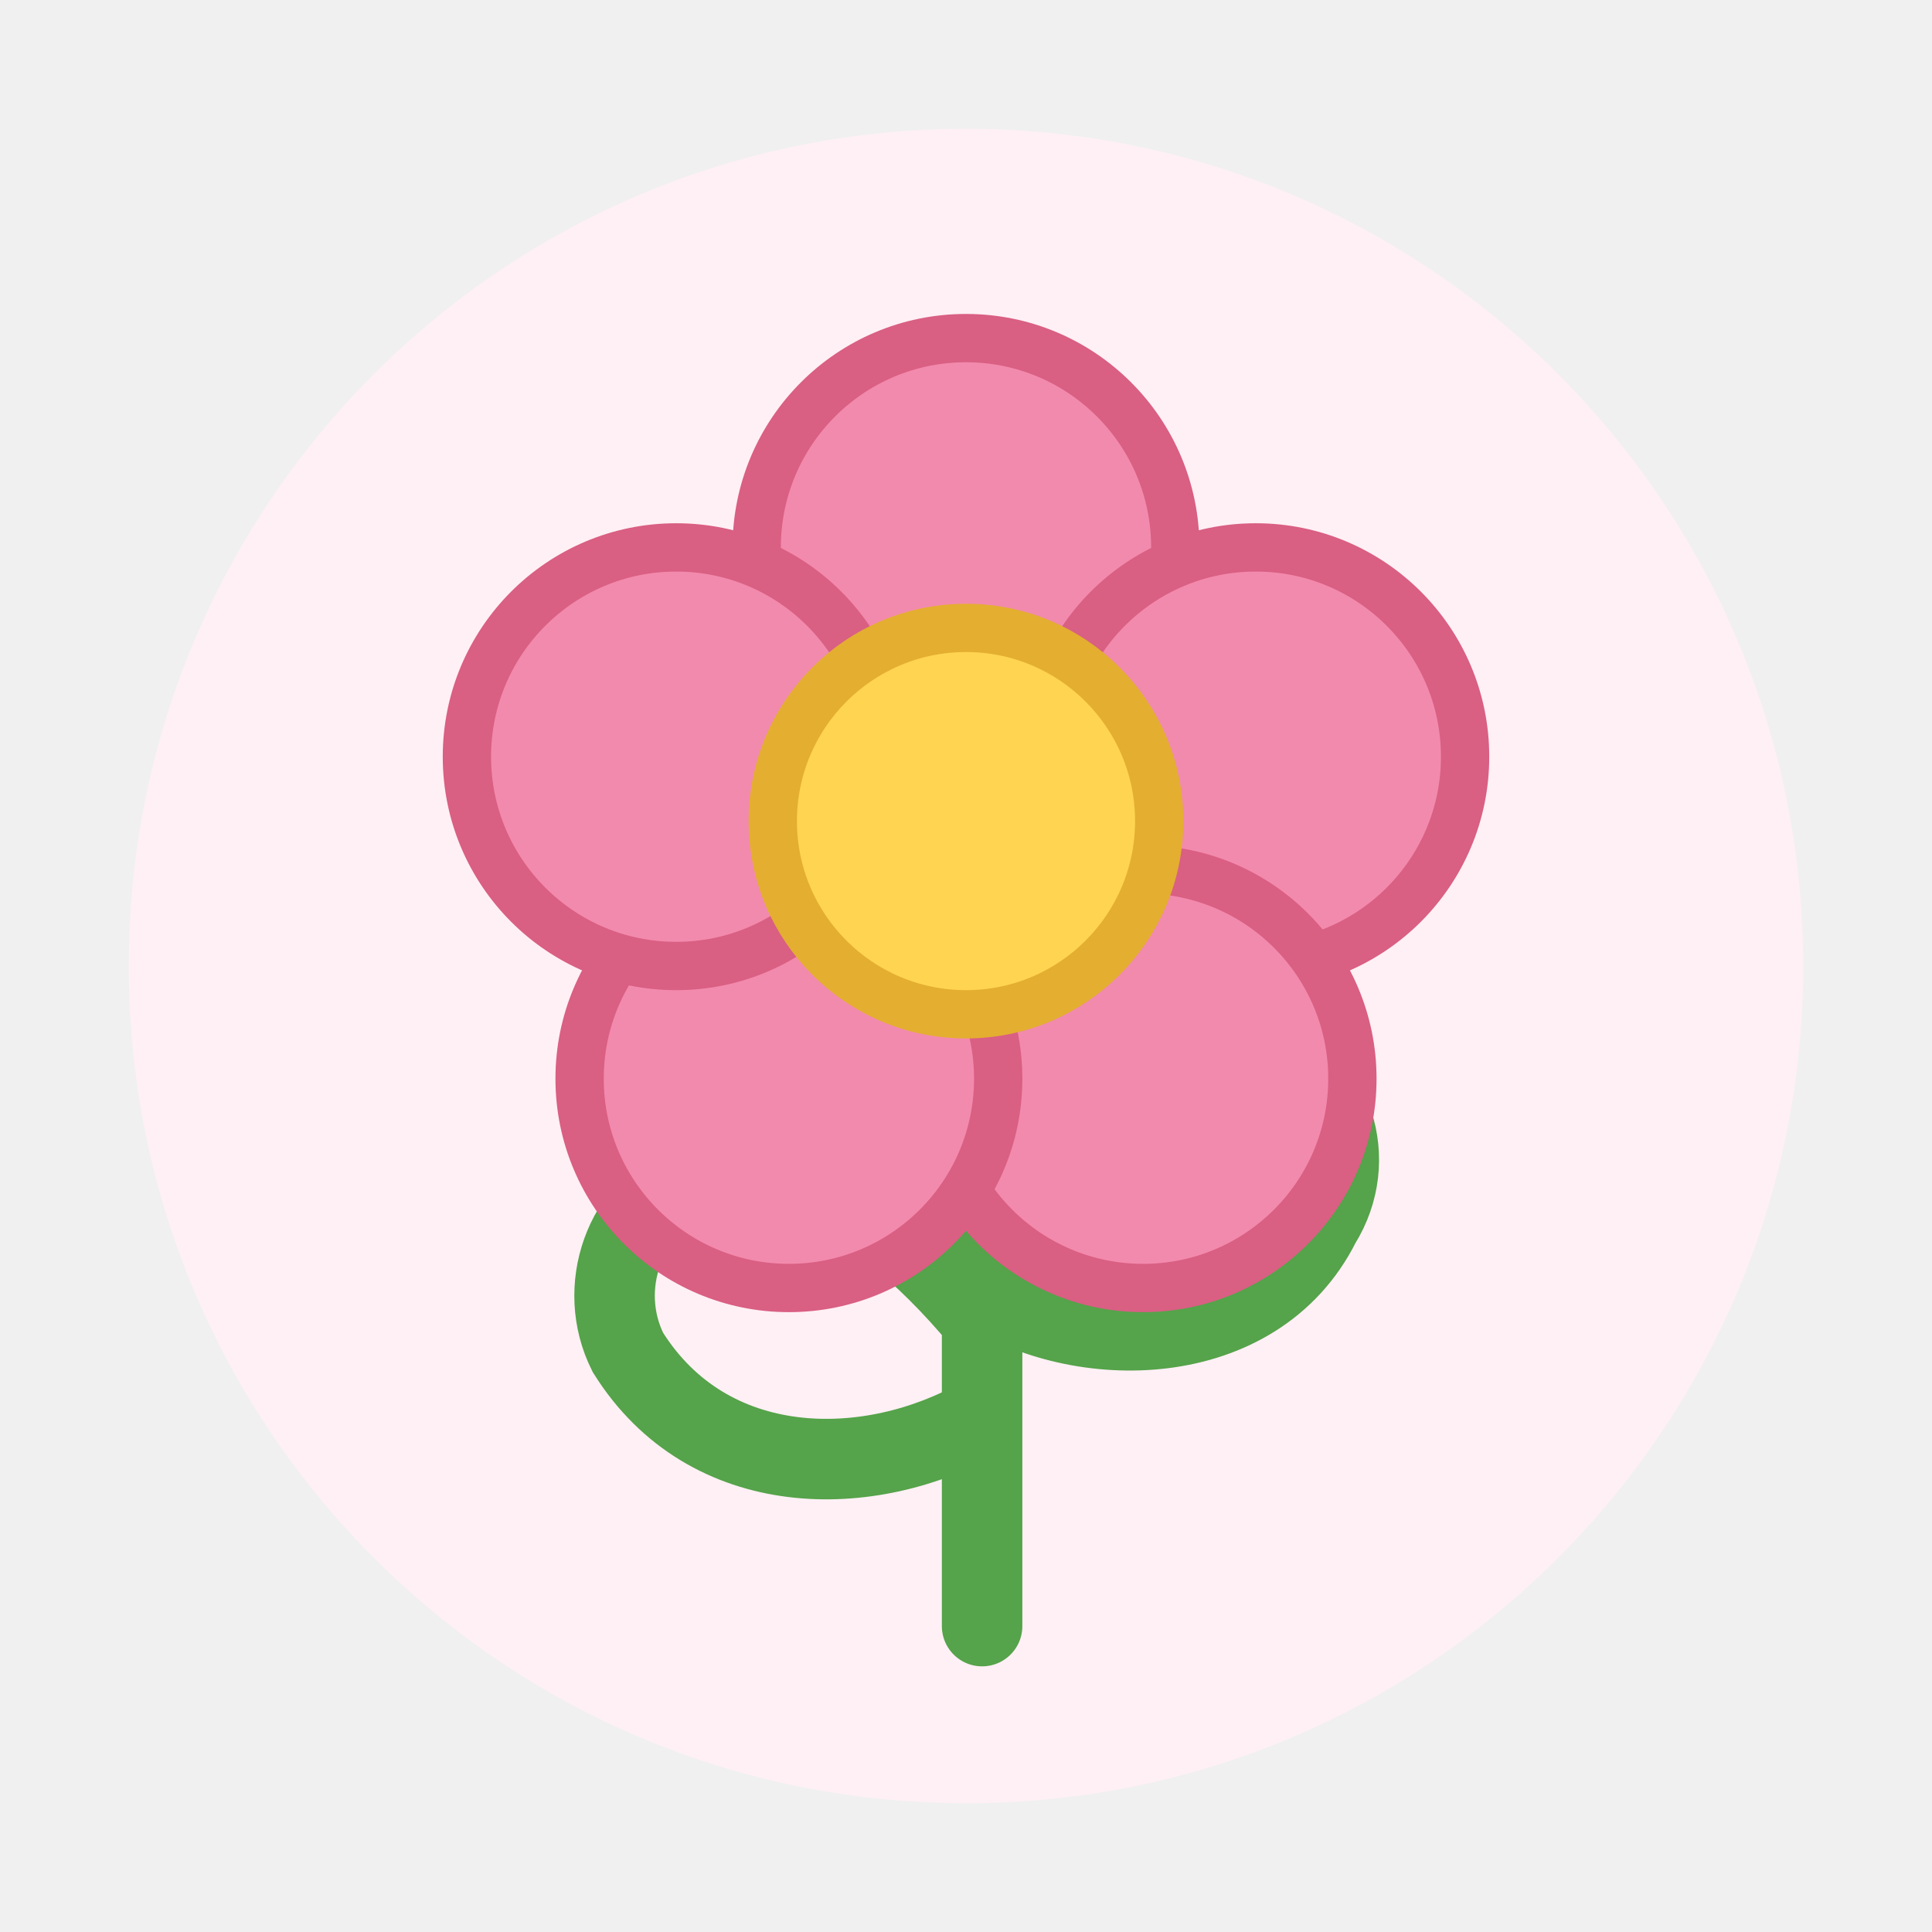
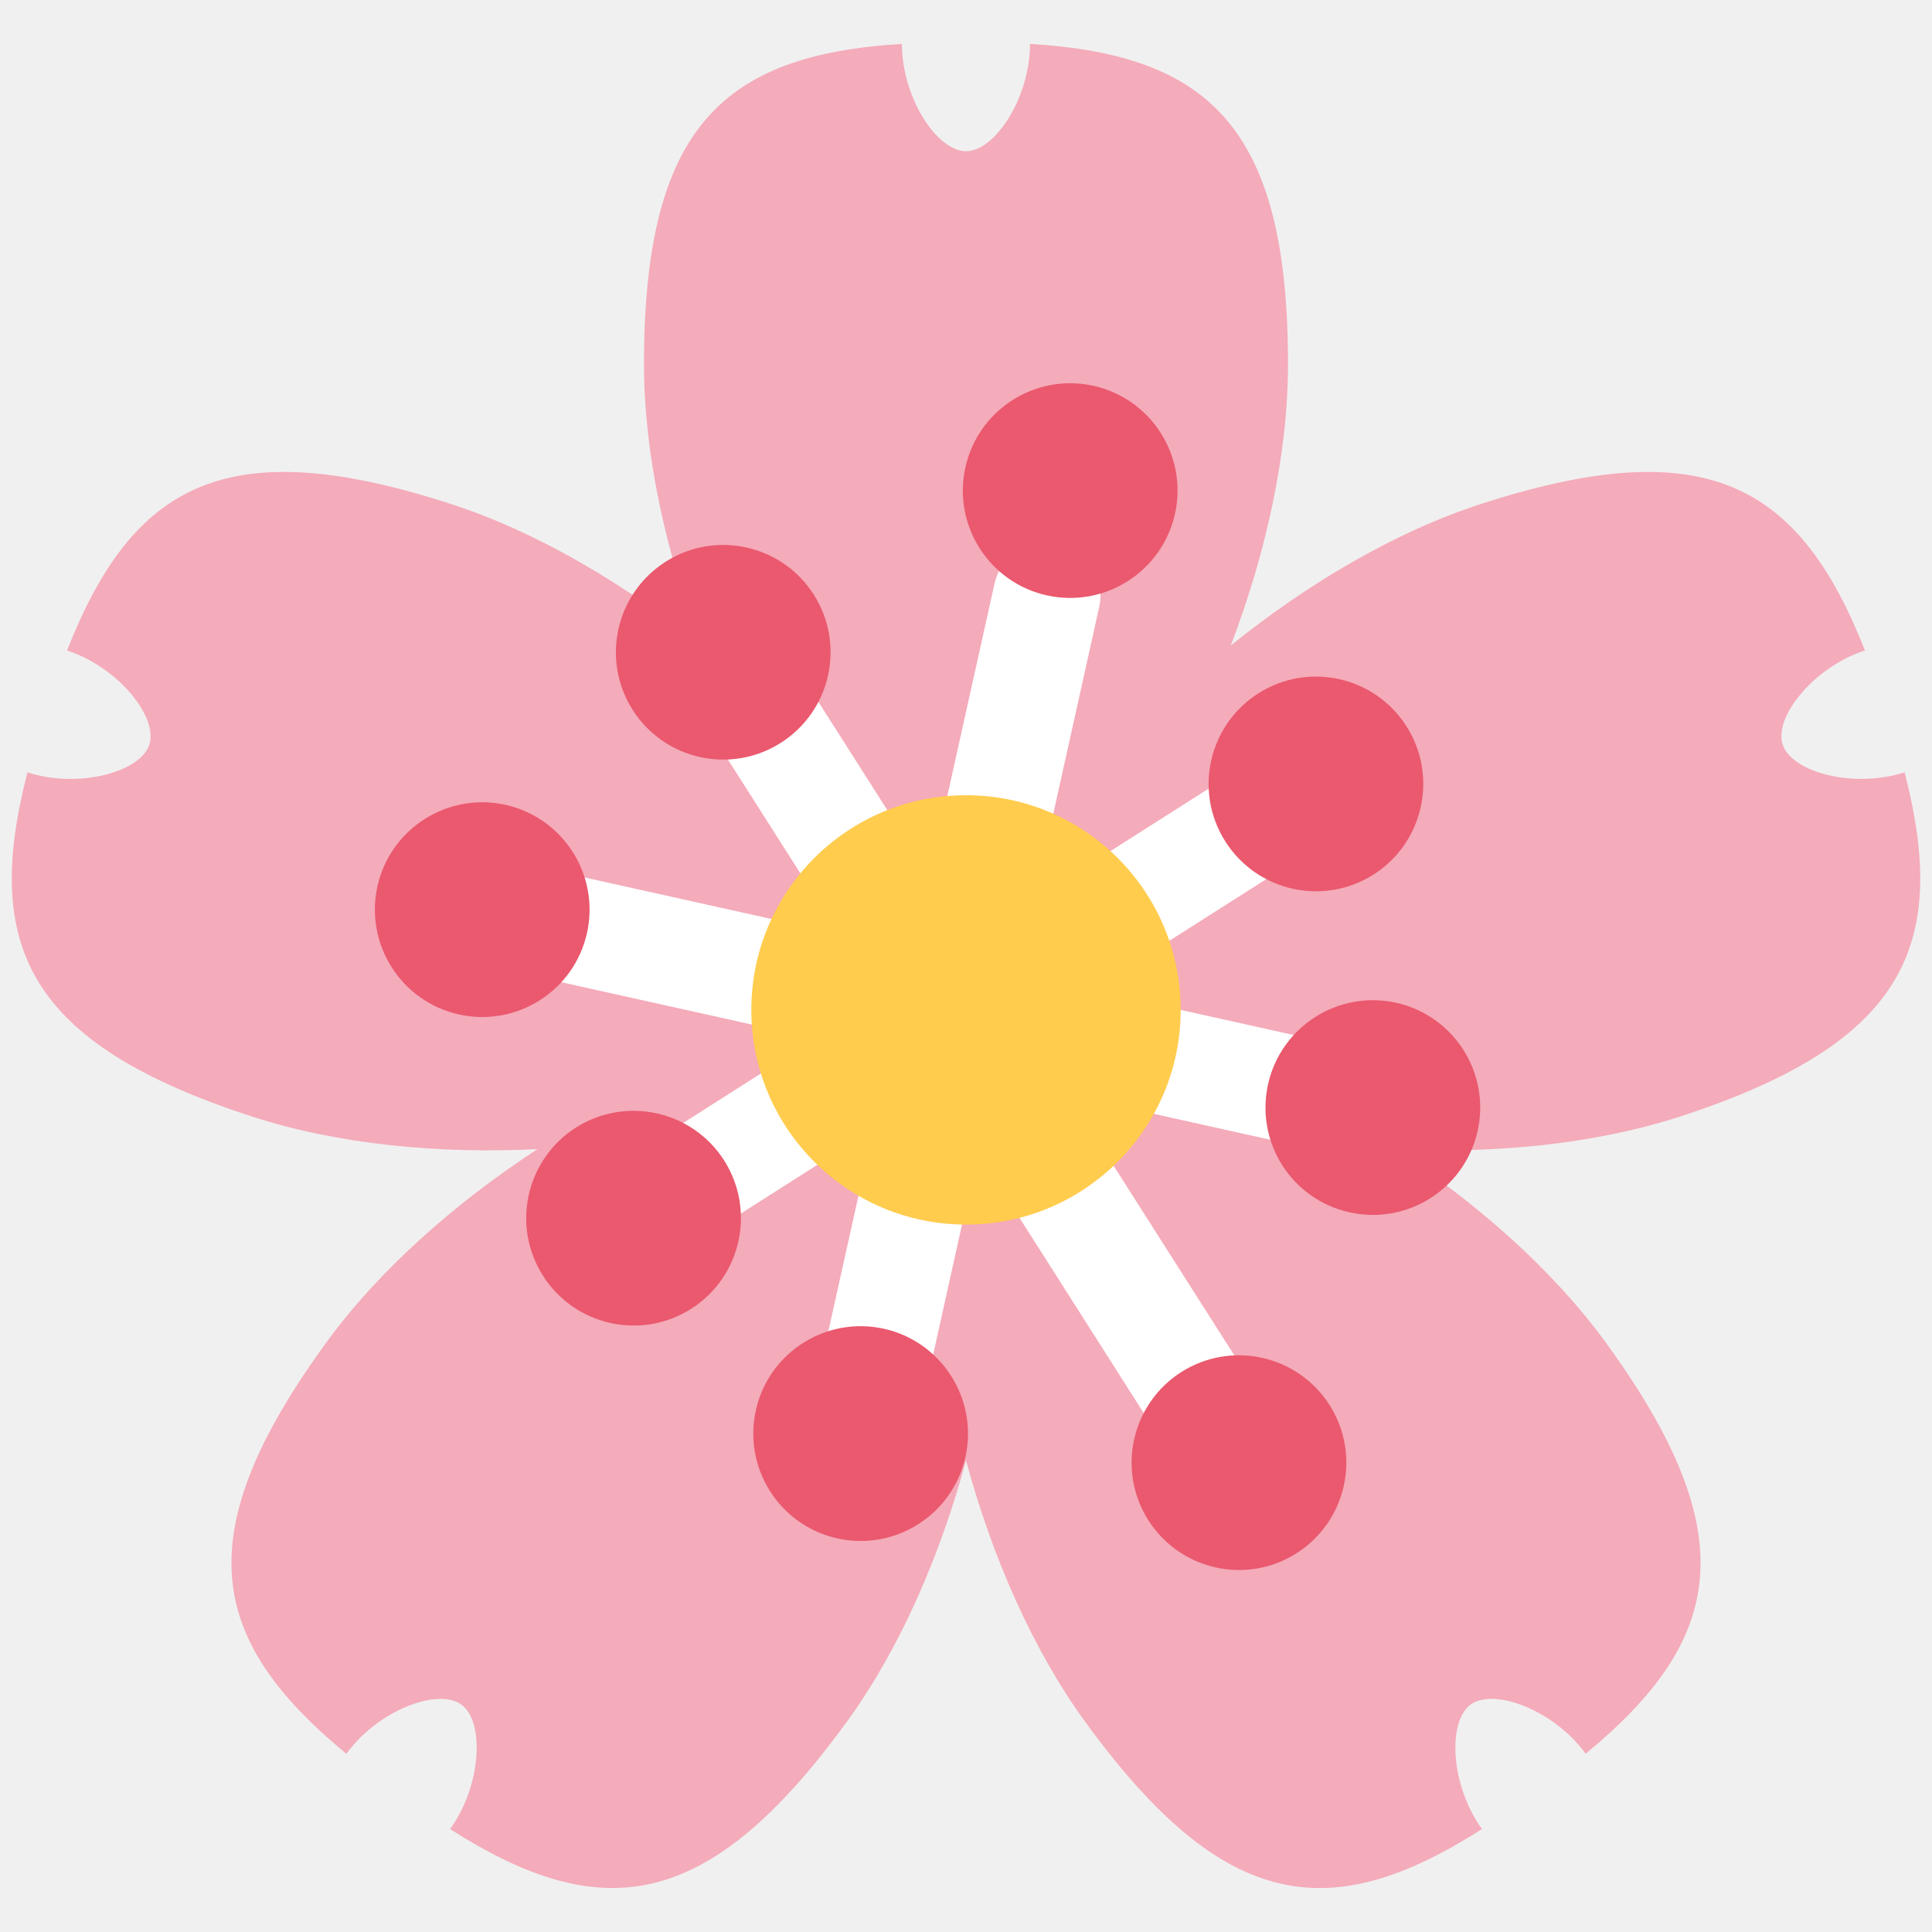
- <svg xmlns="http://www.w3.org/2000/svg" viewBox="0 0 120 120" fill="none">
-   <circle cx="60" cy="60" r="52" fill="#fff0f5" />
-   <path d="M61 59v42m0-19c-15-18-26-6-22 2 5 8 15 8 22 4m0-14c14-18 26-6 21 2-4 8-15 8-21 4" stroke="#55a34a" stroke-width="5" stroke-linecap="round" />
-   <g fill="#f28aad" stroke="#d95f83" stroke-width="3">
-     <circle cx="60" cy="34" r="13" />
-     <circle cx="78" cy="47" r="13" />
-     <circle cx="71" cy="67" r="13" />
-     <circle cx="49" cy="67" r="13" />
-     <circle cx="42" cy="47" r="13" />
+ <svg xmlns="http://www.w3.org/2000/svg" viewBox="0 0 36 36">
+   <path fill="#F4ABBA" d="M31.298 20.807c4.197-1.363 5.027-3.182 4.191-6.416-.952.308-2.105-.001-2.272-.518-.168-.513.581-1.443 1.533-1.753-1.223-3.107-2.964-4.089-7.161-2.727-1.606.522-3.238 1.492-4.655 2.635C23.582 10.327 24 8.475 24 6.786c0-4.412-1.473-5.765-4.807-5.968 0 1-.652 2-1.193 2s-1.194-1-1.194-2C13.472 1.021 12 2.374 12 6.786c0 1.689.417 3.541 1.066 5.241-1.416-1.142-3.049-2.111-4.655-2.633-4.197-1.364-5.938-.381-7.162 2.727.951.31 1.701 1.238 1.534 1.753-.167.515-1.32.826-2.271.518-.837 3.233-.005 5.052 4.19 6.415 1.606.521 3.497.697 5.314.605-1.524.994-2.95 2.247-3.943 3.613-2.594 3.57-2.197 5.53.381 7.654.588-.809 1.703-1.235 2.142-.917.438.317.378 1.511-.21 2.32 2.816 1.795 4.803 1.565 7.396-2.003.993-1.366 1.743-3.111 2.218-4.867.475 1.757 1.226 3.501 2.218 4.867 2.594 3.57 4.58 3.798 7.397 2.003-.587-.81-.649-2.002-.21-2.321.437-.317 1.553.107 2.142.917 2.577-2.123 2.973-4.083.381-7.653-.993-1.366-2.42-2.619-3.943-3.613 1.816.092 3.706-.084 5.313-.605zM18 20.337c-.162-.292-.353-.538-.588-.709-.234-.171-.528-.276-.856-.341.228-.244.403-.502.493-.778.09-.275.1-.587.059-.919.302.141.602.228.892.228s.59-.087.894-.229c-.041.332-.031.644.059.919.09.276.265.534.492.778-.327.065-.621.17-.855.341-.236.172-.428.418-.59.71z" />
+   <g fill="#FFF">
+     <path d="M16.795 18.685c-.12.54-.653.88-1.193.76l-5.858-1.302c-.539-.12-.879-.653-.759-1.193.12-.539.654-.879 1.193-.759l5.857 1.302c.54.12.88.653.76 1.192zm.976.218c.12-.54.654-.88 1.193-.76l5.857 1.302c.54.12.879.653.76 1.193-.12.538-.654.879-1.193.759l-5.857-1.302c-.54-.118-.88-.654-.76-1.192z" />
+     <path d="M17.771 18.903c-.466.296-1.083.159-1.38-.308l-3.221-5.061c-.296-.466-.16-1.084.307-1.38.466-.297 1.084-.159 1.38.307l3.222 5.062c.295.466.158 1.083-.308 1.38zm.797 1.252c.466-.296 1.084-.159 1.38.307l3.223 5.062c.296.467.159 1.083-.308 1.381-.466.296-1.084.159-1.381-.307l-3.221-5.062c-.296-.466-.157-1.084.307-1.381z" />
+     <path d="M17.988 17.927c-.539-.12-.879-.654-.759-1.193l1.302-5.857c.119-.539.652-.879 1.192-.759.54.12.879.654.759 1.193l-1.301 5.857c-.119.538-.654.879-1.193.759zm-.217.976c.539.119.879.653.759 1.192l-1.3 5.857c-.121.54-.654.88-1.194.76-.538-.12-.878-.654-.76-1.193l1.303-5.857c.119-.539.653-.879 1.192-.759z" />
+     <path d="M17.771 18.902c-.297-.466-.159-1.083.307-1.38l5.062-3.221c.466-.296 1.084-.16 1.38.307.297.466.159 1.083-.307 1.38l-5.062 3.221c-.466.297-1.084.16-1.38-.307z" />
+     <path d="M17.771 18.902c.296.467.159 1.084-.307 1.381l-5.062 3.222c-.466.296-1.083.16-1.381-.308-.296-.465-.159-1.083.307-1.38l5.062-3.222c.467-.296 1.085-.158 1.381.307z" />
  </g>
-   <circle cx="60" cy="51" r="12" fill="#ffd451" stroke="#e4ae31" stroke-width="3" />
+   <path d="M22.012 25.566c.932-.592 2.168-.317 2.762.614.593.932.318 2.168-.614 2.762-.932.593-2.168.318-2.762-.614-.592-.932-.318-2.168.614-2.762zM14.55 13.841c-.932.593-2.168.319-2.761-.613-.593-.932-.318-2.168.614-2.761.932-.593 2.168-.318 2.761.613.593.932.318 2.168-.614 2.761zm1.92 10.918c1.078.241 1.758 1.31 1.52 2.388-.24 1.078-1.308 1.758-2.387 1.519-1.079-.24-1.758-1.309-1.519-2.387.239-1.079 1.308-1.758 2.386-1.52zm3.037-13.665c-1.078-.239-1.758-1.308-1.518-2.386.239-1.078 1.308-1.758 2.386-1.519 1.078.24 1.759 1.308 1.519 2.386-.241 1.079-1.309 1.758-2.387 1.519zm-6.013 10.53c.592.933.317 2.169-.614 2.763-.932.593-2.168.318-2.762-.615-.593-.931-.318-2.167.613-2.761.933-.592 2.169-.318 2.763.613zm9.339-5.943c-.593-.932-.317-2.168.614-2.761.932-.593 2.168-.318 2.761.614s.317 2.168-.613 2.761c-.933.593-2.169.318-2.762-.614zm.795 4.524c.24-1.079 1.309-1.759 2.387-1.52 1.078.24 1.758 1.309 1.519 2.387-.24 1.078-1.309 1.758-2.387 1.518-1.079-.238-1.758-1.307-1.519-2.385zm-12.69-2.821c-.24 1.079-1.308 1.758-2.386 1.519-1.078-.24-1.758-1.309-1.519-2.387.239-1.078 1.308-1.758 2.386-1.519 1.079.241 1.758 1.309 1.519 2.387z" fill="#EA596E" />
+   <circle fill="#FFCC4D" cx="18" cy="18.818" r="4" />
</svg>
